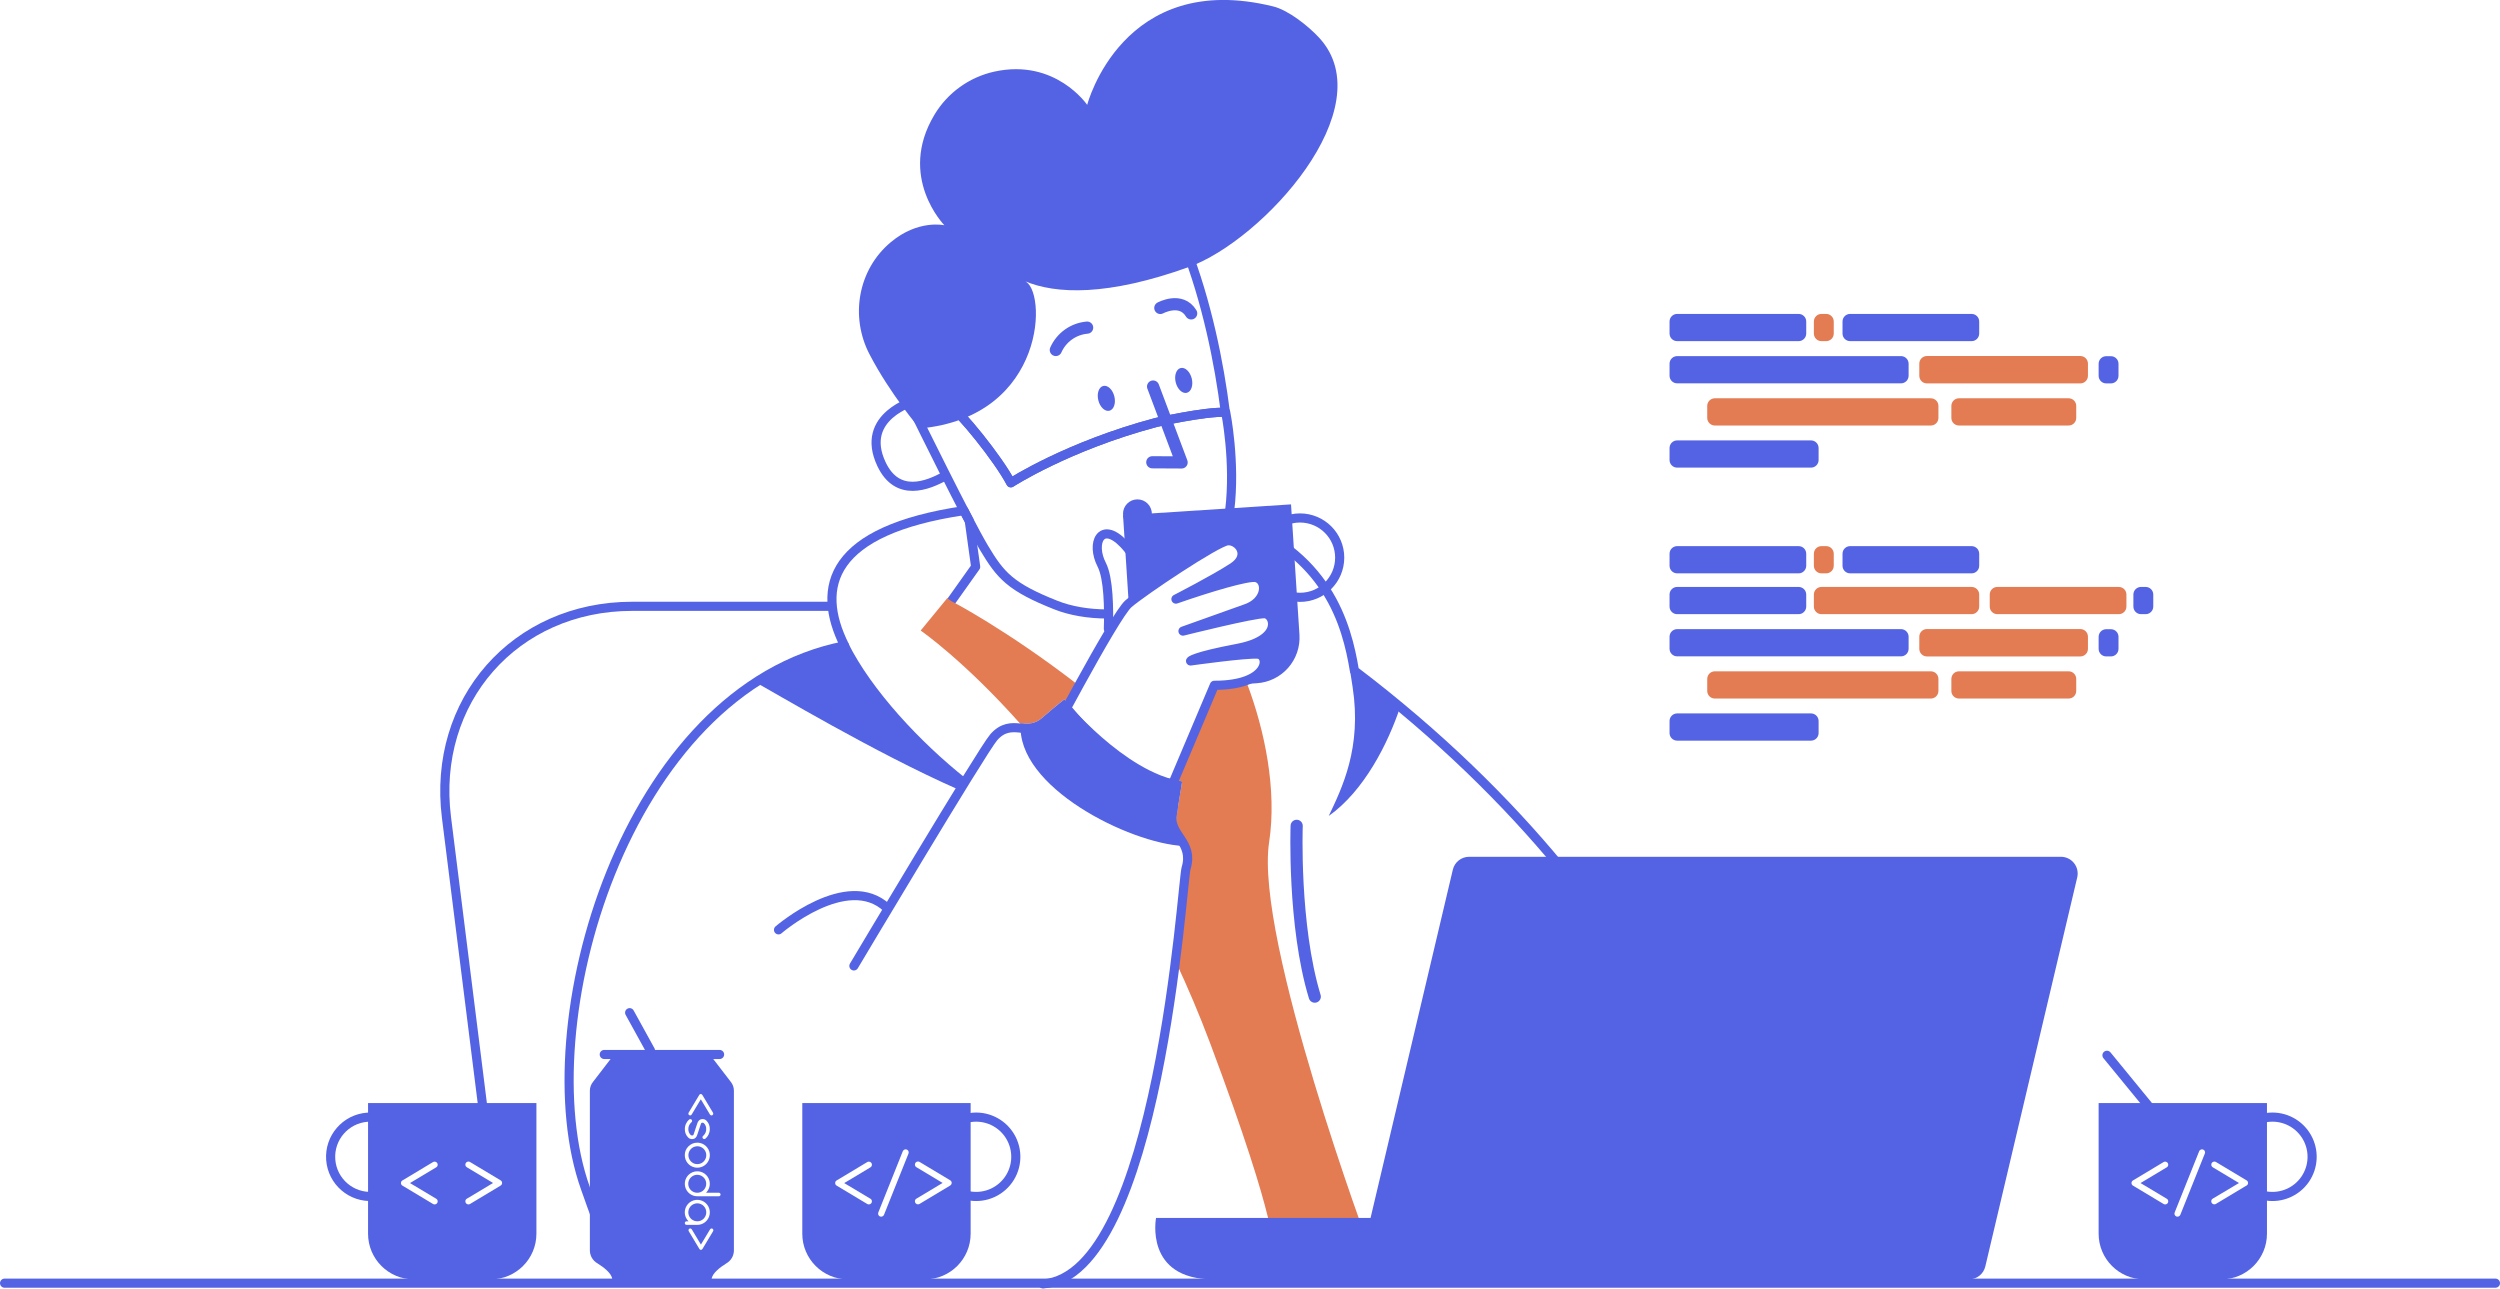
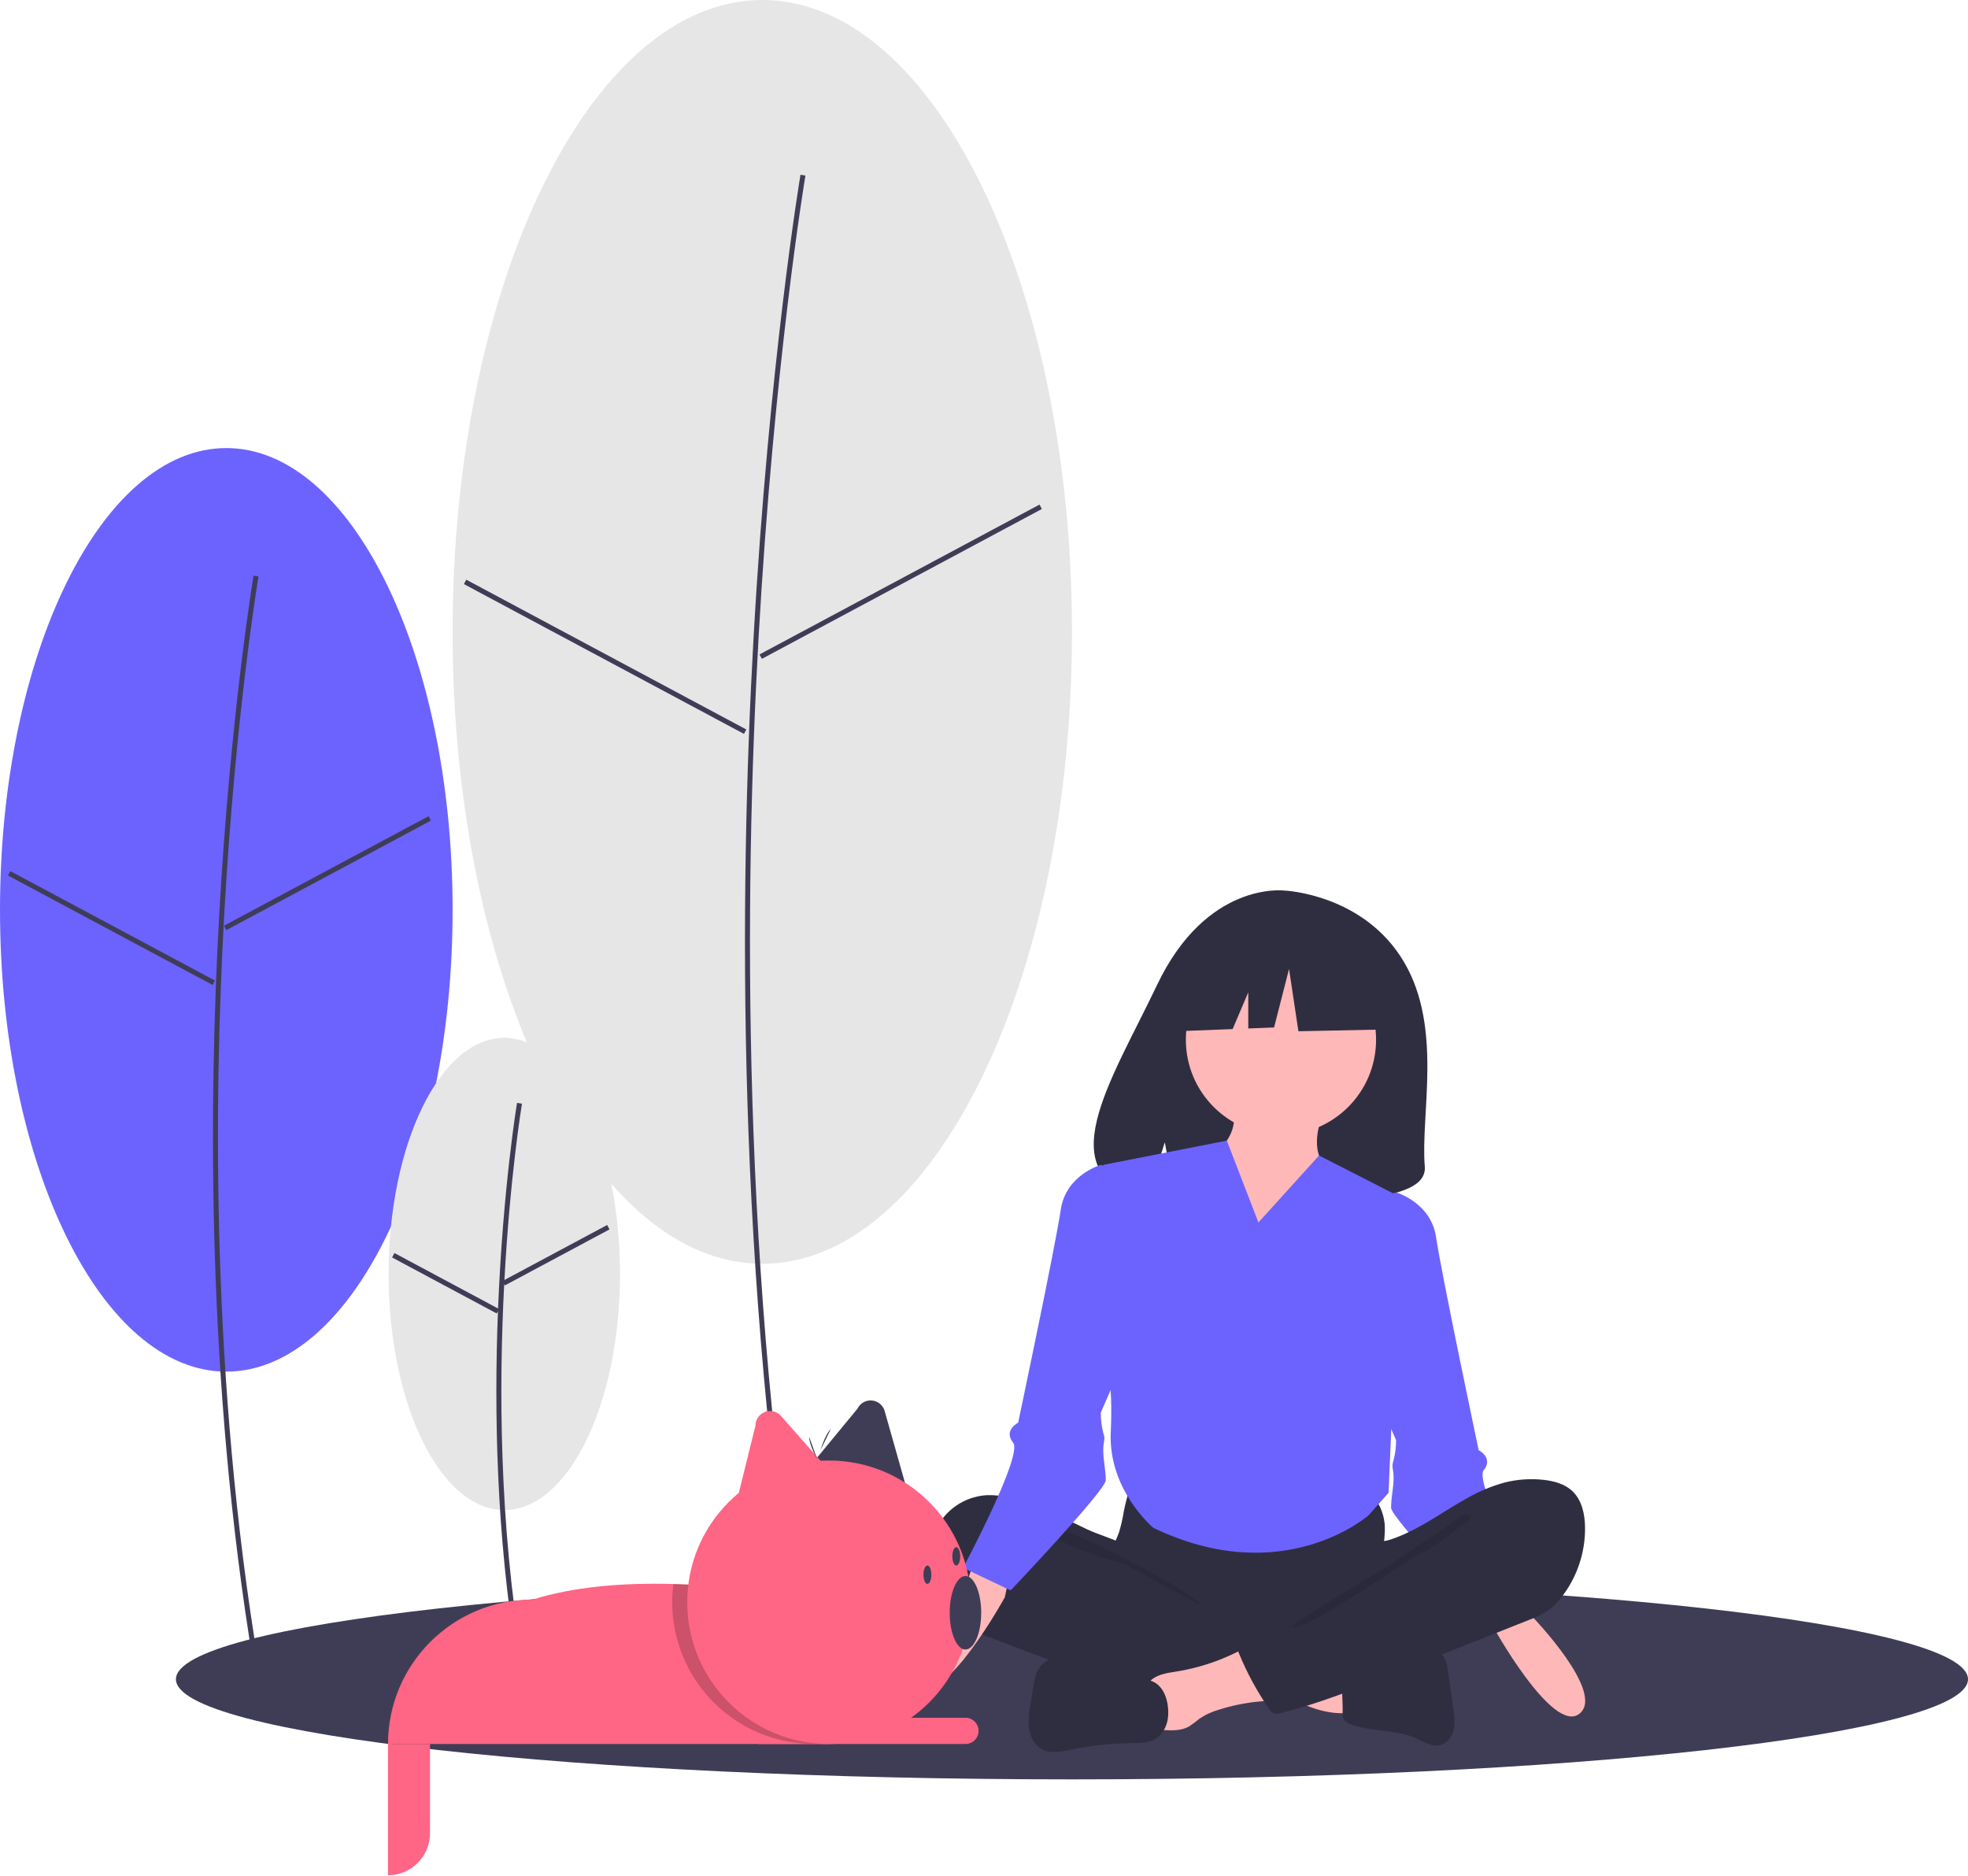
- <svg xmlns="http://www.w3.org/2000/svg" viewBox="0 0 1642.48 846.52">
-   <defs>
-     <style>.cls-1,.cls-3{fill:none;stroke:#5363e3;stroke-linecap:round;stroke-linejoin:round;}.cls-1{stroke-width:6px;}.cls-2{fill:#e37b53;}.cls-3{stroke-width:8px;}.cls-4{fill:#5363e3;}</style>
-   </defs>
-   <g id="Layer_2" data-name="Layer 2">
-     <g id="outline">
-       <g id="developer">
-         <path id="chair" class="cls-1" d="M317.73,731.65l-24.4-194.59c-9.61-76.61,45-138.72,122.06-138.72H544.24" />
-         <g id="body">
-           <path id="hoodie" class="cls-1" d="M625,394.92l16-22.53-4.21-30.25c-1.13-2.14-2.29-4.37-3.48-6.67-87.37,13-98,49.61-78.38,88.82C410,452.59,346.9,675.05,384.6,780.6c10.74,30,19.36,60,51.27,60.34" />
-           <g id="tshirt">
-             <path class="cls-2" d="M670.57,475.79c0-.19,0-.38,0-.57,4.74.46,9.34.49,13.78-3.35,11-9.53,14.9-12.39,14.9-12.39s1,1.2,2.77,3.23c2.17-4,4.43-8.15,6.74-12.35C661.27,413.58,625,394.92,625,394.92L622.32,393l-17.44,21.27S633.26,433.83,670.57,475.79Z" />
-             <path class="cls-2" d="M900.13,821.06s-76-204.39-66.33-267.73c5.27-34.55-3-73.73-14.42-104l-21.77,1.41-26.06,61.62c1.7.42,3.4.77,5.1,1,0,0-1,6.47-3.46,21.34-1.65,9.91,1.18,11,3.42,17.88,2.89,4.63,5.11,9.83,2.67,17.87-.8,2.63-2.7,27.4-7,61,8,17,15.64,34.94,22.8,54,46.08,122.92,41.29,136.33,41.29,136.33Z" />
-           </g>
-           <path id="hoodie-2" data-name="hoodie" class="cls-1" d="M1157.5,839.33c-5.47-36-44.48-229.23-267.66-398.72-5-30.28-17.65-77.94-82.66-100.22" />
-           <path id="string" class="cls-3" d="M851.9,542.57s-2.4,65.28,11.89,112.21" />
-           <path id="stripe" class="cls-4" d="M886.88,439.86c.71,4.26,1.26,8.18,1.79,11.62,6.14,39.82-7,66.26-15.69,84.59,23.33-16.5,39.06-47.88,47-71.81C910.39,456.58,897.3,447.62,886.88,439.86Z" />
-           <path id="stripe_II" data-name="stripe II" class="cls-4" d="M557.24,422.52c-16.32,3.33-43.14,11.46-62.47,24.83,13.5,7.36,80.36,47.4,135,71.42.43-.25,3.43-5.25,4.93-7.2C604.46,487.59,572.65,453.41,557.24,422.52Z" />
-         </g>
-         <g id="head">
-           <path id="ear" class="cls-1" d="M601.25,263.25S564.14,273.31,579.16,305c10.44,22,30.26,14.18,42.08,7.51" />
-           <path id="face" class="cls-1" d="M611.15,269.27l11.66-3.91c7.69,4.65,33.09,36.21,41.28,51.85,0,0,37.29-24.19,95.5-39.66,0,0,31.69-7.24,45.47-6.66-4-32-12.18-72.88-26.58-109.43-21.42-54.33-87.7-33.25-97.32-30-103.37,35.17-70.11,137.58-70.11,137.58Z" />
-           <path id="beard" class="cls-1" d="M727.49,403.37c-12.44,0-24.27-2.07-33.58-5.75-30.2-11.93-36.62-19.62-47.46-37.76s-44.81-87.39-44.81-87.39l21.17-7.11c7.69,4.65,33.09,36.21,41.28,51.85,0,0,37.29-24.19,95.5-39.66,0,0,32-7.32,45.69-6.66,0,0,6.54,32.54,2.62,64.44" />
-           <path id="hair" class="cls-4" d="M604.24,281.52s-19.12-22.17-32.93-48.66c-13-24.9-7.61-55.75,13.94-73.75C603.29,144,620.46,148,620.46,148s-31.06-31.64-6.57-72.57a61.32,61.32,0,0,1,39.38-28.38c40.2-8.81,61,21.85,61,21.85s23.1-89.19,122.31-64.65c10,2.48,23.23,13.06,30.2,20.66C909,71,829.46,158,781.07,175.42c-53.13,19.12-87.3,18.07-108.18,9.13C687.9,189.12,688.45,273.79,604.24,281.52Z" />
-           <polyline id="nose" class="cls-3" points="757.57 253.95 776.31 303.81 757.05 303.71" />
-           <circle id="mouth" class="cls-4" cx="747.28" cy="337.55" r="9.47" />
-           <ellipse id="eye_II" data-name="eye II" class="cls-4" cx="777.71" cy="249.86" rx="5.42" ry="8.39" transform="translate(-37.39 196.21) rotate(-14.04)" />
-           <ellipse id="eye" class="cls-4" cx="726.86" cy="261.64" rx="5.42" ry="8.39" transform="translate(-41.77 184.22) rotate(-14.04)" />
-           <path id="brow_II" data-name="brow II" class="cls-3" d="M693.66,229.94a24.85,24.85,0,0,1,20.58-14.69" />
-           <path id="brow" class="cls-3" d="M762.32,202.32s13.64-7.43,20.27,3.58" />
-         </g>
-         <path id="laptop" class="cls-4" d="M1354,562.9H965.2a11,11,0,0,0-10.7,8.47L900.44,800.19H759.51s-7.81,40.34,37.73,40.34h496.39a11,11,0,0,0,10.7-8.47l60.39-255.63A11,11,0,0,0,1354,562.9Z" />
-         <g id="code_lines" data-name="code lines">
-           <rect class="cls-2" x="1191.7" y="206.24" width="13.06" height="17.89" rx="5" />
-           <rect class="cls-4" x="1096.88" y="206.24" width="89.8" height="17.89" rx="5" />
-           <rect class="cls-4" x="1096.88" y="289.34" width="97.93" height="17.89" rx="5" />
-           <rect class="cls-2" x="1121.64" y="261.67" width="151.89" height="17.89" rx="5" />
-           <rect class="cls-2" x="1282.03" y="261.67" width="82.04" height="17.89" rx="5" />
-           <rect class="cls-4" x="1378.78" y="234.01" width="13.06" height="17.89" rx="5" />
-           <rect class="cls-4" x="1096.88" y="233.96" width="157.06" height="17.89" rx="5" />
-           <rect class="cls-4" x="1210.52" y="206.24" width="89.8" height="17.89" rx="5" />
-           <rect class="cls-2" x="1260.97" y="233.9" width="110.79" height="18" rx="5" />
-         </g>
-         <g id="code_lines-2" data-name="code lines">
-           <rect class="cls-4" x="1096.88" y="385.61" width="89.8" height="17.89" rx="5" />
-           <rect class="cls-4" x="1096.88" y="468.71" width="97.93" height="17.89" rx="5" />
-           <rect class="cls-2" x="1121.64" y="441.05" width="151.89" height="17.89" rx="5" />
-           <rect class="cls-2" x="1282.03" y="441.05" width="82.04" height="17.89" rx="5" />
-           <rect class="cls-4" x="1378.78" y="413.38" width="13.06" height="17.89" rx="5" />
-           <rect class="cls-4" x="1401.62" y="385.61" width="13.06" height="17.89" rx="5" />
-           <rect class="cls-4" x="1096.88" y="413.33" width="157.06" height="17.89" rx="5" />
-           <rect class="cls-2" x="1191.7" y="385.61" width="108.62" height="17.89" rx="5" />
-           <rect class="cls-2" x="1307.24" y="385.61" width="89.8" height="17.89" rx="5" />
-           <rect class="cls-2" x="1191.7" y="358.8" width="13.06" height="17.89" rx="5" />
-           <rect class="cls-4" x="1096.88" y="358.8" width="89.8" height="17.89" rx="5" />
-           <rect class="cls-4" x="1210.52" y="358.8" width="89.8" height="17.89" rx="5" />
-           <rect class="cls-2" x="1260.97" y="413.28" width="110.79" height="18" rx="5" />
-         </g>
-         <g id="mug">
-           <path id="handle" class="cls-1" d="M1484.34,735.41a26.47,26.47,0,0,1,6.76-1.41,26.07,26.07,0,1,1-2.15,51.76" />
-           <line id="spoon" class="cls-1" x1="1421.52" y1="738.81" x2="1384.25" y2="693.31" />
-           <path id="mug-2" data-name="mug" class="cls-4" d="M1378.78,724.71v85.81a30,30,0,0,0,30,30h50.6a30,30,0,0,0,30-30V724.71Zm44.74,62.83a2,2,0,0,1,1,1.76,2,2,0,0,1-2,2,2,2,0,0,1-1-.25l-20-12a2,2,0,0,1,0-3.62l20-12a2,2,0,0,1,1-.25,2,2,0,0,1,2,2,2,2,0,0,1-1,1.76l-17.21,10.32Zm25-29.58-16.1,40.25a2.09,2.09,0,0,1-.4.55,2,2,0,0,1-1.43.6,2,2,0,0,1-2-2,2,2,0,0,1,.18-.85l16.1-40.25a2.08,2.08,0,0,1,.43-.58,1.89,1.89,0,0,1,1.41-.58,2,2,0,0,1,2,2A2.11,2.11,0,0,1,1448.52,758ZM1475.77,779l-20,12a2,2,0,0,1-1,.25,2,2,0,0,1-2-2,2,2,0,0,1,1-1.76L1471,777.23l-17.21-10.32a2,2,0,0,1-1-1.76,2,2,0,0,1,.59-1.42,2,2,0,0,1,1.43-.59,2,2,0,0,1,1,.25l20,12a2,2,0,0,1,0,3.62Z" />
-         </g>
-         <g id="tea">
-           <path id="handle-2" data-name="handle" class="cls-1" d="M245.2,786a26.07,26.07,0,1,1-3.83-52,25.69,25.69,0,0,1,4.73.08" />
-           <path id="ug" class="cls-4" d="M241.81,724.71v85.81a30,30,0,0,0,30,30h50.61a30,30,0,0,0,30-30V724.71Zm44.75,62.83a2,2,0,0,1,1,1.76,2,2,0,0,1-2,2,2,2,0,0,1-1-.25l-20-12a2,2,0,0,1,0-3.62l20-12a2,2,0,0,1,1-.25,2,2,0,0,1,2,2,2,2,0,0,1-1,1.76l-17.21,10.32Zm42.18-8.5-20,12a2,2,0,0,1-1,.25,1.91,1.91,0,0,1-1.42-.59,1.93,1.93,0,0,1-.59-1.42,2,2,0,0,1,1-1.76l17.21-10.31-17.21-10.32a2,2,0,0,1-1-1.76,2,2,0,0,1,2-2,2,2,0,0,1,1,.25l20,12a2,2,0,0,1,0,3.62Z" />
-         </g>
-         <g id="soda">
-           <line id="line" class="cls-1" x1="427.34" y1="690.13" x2="413.67" y2="665.32" />
-           <line id="line-2" data-name="line" class="cls-1" x1="396.99" y1="692.78" x2="472.76" y2="692.78" />
-           <g id="can">
-             <path class="cls-4" d="M462.27,773.58a5.9,5.9,0,1,0,1.71,4.15A5.69,5.69,0,0,0,462.27,773.58Z" />
-             <path class="cls-4" d="M458.11,764.82A5.87,5.87,0,1,0,454,763.1,5.65,5.65,0,0,0,458.11,764.82Z" />
-             <path class="cls-4" d="M462.27,800.67a5.9,5.9,0,1,0-4.16,1.71A5.68,5.68,0,0,0,462.27,800.67Z" />
-             <path class="cls-4" d="M480.21,710.88l-13.29-17.29H402.83l-13.29,17.29a9.15,9.15,0,0,0-2,5.61V821.75A9.84,9.84,0,0,0,392.5,830c4.11,2.56,9.35,6.52,9.72,10.31h65.31c.36-3.79,5.6-7.75,9.71-10.31a9.84,9.84,0,0,0,4.93-8.27V716.49A9.2,9.2,0,0,0,480.21,710.88Zm-27.82,20.19,7-11.68a1.21,1.21,0,0,1,1-.65,1.23,1.23,0,0,1,1.06.65l7,11.68a1.15,1.15,0,0,1,.15.59,1.11,1.11,0,0,1-.34.82,1.14,1.14,0,0,1-.83.35,1.19,1.19,0,0,1-1-.6l-6-10-6,10a1.2,1.2,0,0,1-1,.6,1.14,1.14,0,0,1-.83-.35,1.12,1.12,0,0,1-.35-.82A1.15,1.15,0,0,1,452.39,731.07Zm.46,4.4a1.12,1.12,0,0,1,.69-.22,1.14,1.14,0,0,1,.83.35,1.12,1.12,0,0,1,.34.83,1,1,0,0,1-.31.77l-.44.43a5.67,5.67,0,0,0-1.72,4.15,5.12,5.12,0,0,0,1.53,3.89,1.55,1.55,0,0,0,1,.35,1,1,0,0,0,.94-.72l2.39-7.22a5.14,5.14,0,0,1,1.05-1.86,3.32,3.32,0,0,1,2.48-1,3.5,3.5,0,0,1,2.54,1.08,7.41,7.41,0,0,1,2.15,5.52,8.14,8.14,0,0,1-2.95,6.31.94.94,0,0,1-.69.22,1.16,1.16,0,0,1-1.17-1.17,1,1,0,0,1,.31-.78l.44-.43a5.66,5.66,0,0,0,1.71-4.15,5.11,5.11,0,0,0-1.52-3.89,1.57,1.57,0,0,0-1-.35,1,1,0,0,0-.94.72l-2.4,7.22a5.15,5.15,0,0,1-1,1.86,3.32,3.32,0,0,1-2.48,1,3.5,3.5,0,0,1-2.54-1.08,7.41,7.41,0,0,1-2.15-5.52A8.13,8.13,0,0,1,452.85,735.47Zm-.55,17.67a8.23,8.23,0,1,1-2.4,5.81A7.91,7.91,0,0,1,452.3,753.14Zm-2.06,51.25a1.18,1.18,0,0,1,.83-2h1.29a8.23,8.23,0,1,1,5.75,2.35h-7A1.13,1.13,0,0,1,450.24,804.39Zm18.29,4.45-7,11.68a1.23,1.23,0,0,1-1.06.65,1.21,1.21,0,0,1-1-.65l-7-11.68a1.15,1.15,0,0,1-.15-.59,1.12,1.12,0,0,1,.35-.82,1.1,1.1,0,0,1,.83-.35,1.2,1.2,0,0,1,1,.6l6,10,6-10a1.19,1.19,0,0,1,1-.6,1.18,1.18,0,0,1,1.17,1.17A1.15,1.15,0,0,1,468.53,808.84Zm4.53-23.23a1.13,1.13,0,0,1-.83.34H458.11a8.21,8.21,0,1,1,5.82-2.41l-.06.06h8.36a1.14,1.14,0,0,1,.83.35,1.13,1.13,0,0,1,.35.83A1.16,1.16,0,0,1,473.06,785.61Z" />
-           </g>
-         </g>
-         <g id="hand">
-           <path id="thumb" class="cls-1" d="M728.2,413.19c.41-12.93.21-33.28-4.38-42.17-7.29-14.11-.49-29.17,14.42-13.76,8.5,8.78,12.67,20.43,14.69,28.82" />
-           <circle class="cls-1" cx="854.1" cy="366.37" r="26.07" />
-           <path id="sleeve" class="cls-1" d="M685.24,843.52c76.2-5.69,91.36-264.23,94-273.06,5.29-17.44-11.32-21.53-9.14-35.34s.49-20,.49-20c-35.77-5.82-70.51-50.8-70.51-50.8s-3.6,2.63-13.85,11.39-21.69-4.7-33.39,8.72C645.12,493.38,561,634.6,561,634.6" />
-           <path id="welt" class="cls-4" d="M773.19,534.71c2.48-14.87,3.46-21.34,3.46-21.34-38.09-5.86-77.37-53.89-77.37-53.89s-3.88,2.86-14.9,12.39c-4.44,3.84-9,3.81-13.78,3.35-3.37,41.71,71.45,78.84,106.89,80.59C775.23,545.79,771.32,546,773.19,534.71Z" />
-           <path id="line-3" data-name="line" class="cls-1" d="M511.48,610.91s45.1-38.92,71.28-14.4" />
-           <path id="hand-2" data-name="hand" class="cls-1" d="M684.44,495.72,760,539.65l37.82-89.42c36.49.06,36.33-19.76,28.69-20.44s-44.33,4.47-44.33,4.47,1.19-2.67,31-8.33,24.21-22.27,17.8-22.72-53.78,11.42-53.78,11.42l40.7-14.53c14.49-4.6,15-18.64,7.43-20.62-5-1.31-31.66,6.75-52.76,14.13,0,0,25.36-13,37.39-20.86s3.62-18.11-3.41-17.47-55.87,33.3-65.17,41.39S684.44,495.72,684.44,495.72Z" />
-         </g>
-         <g id="coffe">
-           <path id="handle-3" data-name="handle" class="cls-1" d="M635.24,734.65a27.18,27.18,0,0,1,4.18-.65,26.07,26.07,0,1,1-5.77,50.92" />
-           <path id="mug-3" data-name="mug" class="cls-4" d="M527.1,724.71v85.81a30,30,0,0,0,30,30h50.6a30,30,0,0,0,30-30V724.71Zm44.74,62.83a2,2,0,0,1,1,1.76,2,2,0,0,1-2,2,2,2,0,0,1-1-.25l-20-12a2,2,0,0,1,0-3.62l20-12a2,2,0,0,1,1-.25,2,2,0,0,1,1.42.59,1.91,1.91,0,0,1,.59,1.42,2,2,0,0,1-1,1.76l-17.21,10.32Zm25-29.58-16.1,40.25a2.13,2.13,0,0,1-.41.55,2,2,0,0,1-1.43.6,2,2,0,0,1-2-2,2.19,2.19,0,0,1,.17-.85l16.1-40.25a2.29,2.29,0,0,1,.43-.58,1.92,1.92,0,0,1,1.41-.58,2,2,0,0,1,2,2A2.27,2.27,0,0,1,596.85,758ZM624.09,779l-20,12a2,2,0,0,1-1,.25,2,2,0,0,1-2-2,2,2,0,0,1,1-1.76l17.2-10.31-17.2-10.32a2,2,0,0,1-1-1.76,1.91,1.91,0,0,1,.59-1.42,2,2,0,0,1,1.42-.59,2,2,0,0,1,1,.25l20,12a2,2,0,0,1,0,3.62Z" />
-         </g>
-         <line id="line-4" data-name="line" class="cls-1" x1="3" y1="843.03" x2="1639.48" y2="843.03" />
-         <path class="cls-4" d="M853.73,417l-5.54-85.63-110.37,7.15,3.75,57.94c9.81-8.39,58-40.57,64.95-41.2s15.44,9.62,3.41,17.47-37.39,20.86-37.39,20.86c21.1-7.38,47.79-15.44,52.76-14.13,7.58,2,7.06,16-7.43,20.62l-40.7,14.53s47.37-11.87,53.78-11.42,12,17.06-17.8,22.72-31,8.33-31,8.33,36.7-5.16,44.33-4.47,7.8,20.5-28.69,20.44l-.21.49,28.12-1.82A30,30,0,0,0,853.73,417Z" />
-       </g>
-     </g>
-   </g>
+ <svg xmlns="http://www.w3.org/2000/svg" data-name="Layer 1" width="786.295" height="749.197" viewBox="0 0 786.295 749.197">
+   <ellipse cx="428.295" cy="670.89" rx="358" ry="40" fill="#3f3d56" />
+   <path d="M812.694,702.031l6.174,19.023s29.736,30.721,18.981,39.048-34.884-35.568-34.884-35.568l-4.447-21.476Z" transform="translate(-206.8527 -75.40145)" fill="#ffb8b8" />
+   <path d="M755.647,554.792l9-3s14,4,16,18,17,85,17,85,6,3,2,8,20,50,20,50l-19,9s-38-40-38-44,1-8,1-12-1-4,0-7a32.167,32.167,0,0,0,1-8l-7-16Z" transform="translate(-206.8527 -75.40145)" fill="#6c63ff" />
+   <ellipse cx="90.418" cy="363.498" rx="90.418" ry="184.489" fill="#6c63ff" />
+   <path d="M296.44,440.813c4.51-80.307,13.598-134.551,13.689-135.09l-1.972-.334c-.091.539-9.195,54.871-13.712,135.281-4.169,74.214-5.175,186.467,13.712,299.786l1.973-.328C291.275,627.001,292.279,514.918,296.44,440.813Z" transform="translate(-206.8527 -75.40145)" fill="#3f3d56" />
+   <rect x="291.316" y="423.245" width="92.725" height="2" transform="translate(-367.0872 134.1508) rotate(-28.1569)" fill="#3f3d56" />
+   <rect x="250.382" y="399.802" width="2" height="92.725" transform="translate(-467.4565 381.993) rotate(-61.8584)" fill="#3f3d56" />
+   <ellipse cx="304.565" cy="252.458" rx="123.73" ry="252.458" fill="#e6e6e6" />
+   <path d="M509.915,330.446c6.173-109.911,18.611-184.152,18.736-184.889l-1.972-.334c-.125.738-12.579,75.065-18.759,185.08-5.705,101.538-7.081,255.118,18.759,410.153l1.973-.328C502.844,585.284,504.218,431.875,509.915,330.446Z" transform="translate(-206.8527 -75.40145)" fill="#3f3d56" />
+   <rect x="503.27" y="306.806" width="126.887" height="2" transform="translate(-285.037 228.4522) rotate(-28.1571)" fill="#3f3d56" />
+   <rect x="447.623" y="274.358" width="2" height="126.887" transform="translate(-267.6919 498.664) rotate(-61.8584)" fill="#3f3d56" />
+   <ellipse cx="201.491" cy="508.968" rx="46.229" ry="94.325" fill="#e6e6e6" />
+   <path d="M408.303,588.433l.274.512,41.798-22.372-.943-1.764-41.041,21.967c2.271-41.801,6.916-69.863,7.01-70.415l-1.972-.334c-.102.603-5.621,33.927-7.58,82.145L364.455,576.016,363.512,577.78,405.309,600.152l.499-.933c-1.567,39.797-.689,89.56,7.62,139.41l1.973-.328C406.342,683.949,406.143,629.699,408.303,588.433Z" transform="translate(-206.8527 -75.40145)" fill="#3f3d56" />
+   <path d="M767.884,459.866c-16.074-27.395-47.876-28.672-47.876-28.672s-30.989-3.997-50.868,37.726c-18.529,38.89-44.101,76.439-4.117,85.543l7.222-22.674,4.473,24.362a155.111,155.111,0,0,0,17.108.295c42.82-1.394,83.599.408,82.286-15.091C774.367,520.752,783.35,486.226,767.884,459.866Z" transform="translate(-206.8527 -75.40145)" fill="#2f2e41" />
+   <path d="M655.842,679.301a61.24,61.24,0,0,1-1.949,8.463c-.956,2.712-2.432,5.22-3.307,7.96-2.787,8.734,1.077,18.472,7.247,25.213a40.722,40.722,0,0,0,19.887,11.911c5.566,1.412,11.354,1.615,17.091,1.812,15.885.543,32.178,1.029,47.229-4.12a81.72,81.72,0,0,0,13.722-6.288,10.287,10.287,0,0,0,3.56-2.828c1.148-1.649,1.295-3.786,1.285-5.801-.034-6.792-1.399-13.55-1.075-20.334.18-3.758.877-7.513.534-11.259a20.71,20.71,0,0,0-15.738-17.892c-4.27-.925-8.698-.421-13.046.001a329.789,329.789,0,0,1-33.951,1.531c-11.582-.075-23.093-1.858-34.617-2.044-3.408-.055-3.339,1.005-4.424,4.332A81.605,81.605,0,0,0,655.842,679.301Z" transform="translate(-206.8527 -75.40145)" fill="#2f2e41" />
+   <path d="M610.552,673.78a33.989,33.989,0,0,0-9.533-1.022,24.06,24.06,0,0,0-17.379,9.114,24.491,24.491,0,0,0-4.711,19.177,40.533,40.533,0,0,0,3.777,10.412c2.528,5.175,5.56,10.338,10.241,13.655a39.737,39.737,0,0,0,9.038,4.339l24.65,9.367c3.626,1.378,7.253,2.756,10.915,4.034a211.899,211.899,0,0,0,57.013,11.432c5.919.356,11.928.454,17.702-.905a5.749,5.749,0,0,0,3.625-1.976,6.302,6.302,0,0,0,.81-2.699l1.517-10.711a9.047,9.047,0,0,0-.129-4.515c-.695-1.8-2.437-2.932-4.097-3.895-16.206-9.388-35.128-14.568-48.769-27.453-3.211-3.033-5.899-7.842-9.8-9.902-4.424-2.337-9.635-3.67-14.208-5.823C631.217,681.702,621.387,676.293,610.552,673.78Z" transform="translate(-206.8527 -75.40145)" fill="#2f2e41" />
+   <path d="M635.162,688.22c8.713,2.754,45.498,21.832,51.804,28.493-.845.307-29.52-15.902-30.381-16.162-7.821-2.368-15.686-4.751-23.114-8.216-1.494-.697-9.707-3.973-9.335-5.875C624.555,684.314,633.615,687.731,635.162,688.22Z" transform="translate(-206.8527 -75.40145)" opacity="0.1" />
+   <path d="M743.86,759.842a2.034,2.034,0,0,0,1.381-.41,2.165,2.165,0,0,0,.432-1.603l-.041-14.592c-4.16-1.999-8.813-2.64-13.381-3.256L710.94,737.108c.49.066-3.332,9.258-2.746,10.486,1.033,2.163,8.926,4.08,11.153,5.101C727.091,756.245,735.138,760.148,743.86,759.842Z" transform="translate(-206.8527 -75.40145)" fill="#ffb8b8" />
+   <path d="M676.996,743.187c-4.024.646-8.515,1.218-11.121,4.377-3.305,4.006-1.898,9.979-.321,14.942a6.454,6.454,0,0,0,1.371,2.719c1.076,1.071,2.724,1.227,4.233,1.324,3.67.234,7.575.418,10.781-1.398a47.284,47.284,0,0,0,4.188-3.14,26.743,26.743,0,0,1,7.7-3.551,77.279,77.279,0,0,1,15.456-3.213,23.853,23.853,0,0,0,6.089-1.083,6.774,6.774,0,0,0,4.288-4.199c.743-2.652-.785-5.355-2.251-7.681-1.825-2.897-3.759-5.947-6.481-8.08-3.971-3.111-5.935-.723-9.935,1.268A83.779,83.779,0,0,1,676.996,743.187Z" transform="translate(-206.8527 -75.40145)" fill="#ffb8b8" />
+   <path d="M666.481,746.842l-25.549-7.617a33.562,33.562,0,0,0-9.508-1.858c-3.24.002-6.63,1.074-8.732,3.562-1.981,2.345-2.548,5.551-3.042,8.591l-1.057,6.504a32.945,32.945,0,0,0-.592,9.988c.483,3.314,2.16,6.625,5.076,8.229,3.536,1.946,7.869.995,11.815.182a127.567,127.567,0,0,1,24.212-2.619c3.058-.037,6.266.002,8.968-1.443,3.212-1.717,5.134-5.348,5.464-9C674.039,755.806,672.203,748.548,666.481,746.842Z" transform="translate(-206.8527 -75.40145)" fill="#2f2e41" />
+   <path d="M753.903,740.205c3.312-.586,6.235-2.484,9.409-3.605,4.467-1.577,9.308-1.577,14.041-1.56,1.737.006,3.588.046,5.034,1.017,2.085,1.4,2.619,4.202,2.974,6.702l2.139,15.088c.402,2.838.802,5.752.175,8.548s-2.517,5.492-5.268,6.213c-3.341.876-6.616-1.277-9.771-2.691-7.884-3.534-17.049-2.631-25.27-5.273-1.526-.49-3.16-1.24-3.782-2.728a6.257,6.257,0,0,1-.294-2.607c.141-4.85-.873-11.472.574-16.107C745.165,739.034,750.206,740.205,753.903,740.205Z" transform="translate(-206.8527 -75.40145)" fill="#2f2e41" />
+   <path d="M807.971,667.707A43.998,43.998,0,0,1,823.6,666.63c4.178.464,8.483,1.637,11.534,4.554,3.713,3.55,4.906,9.041,5.006,14.201a44.614,44.614,0,0,1-9.56,28.335,25.588,25.588,0,0,1-5.466,5.307,35.846,35.846,0,0,1-7.112,3.457L762.798,744.446c-14.523,5.778-29.097,11.572-44.245,15.381a3.436,3.436,0,0,1-4.64-1.697,115.669,115.669,0,0,1-12.099-22.324,2.018,2.018,0,0,1-.156-1.672,1.984,1.984,0,0,1,.815-.7l39.046-22.629a39.471,39.471,0,0,0,7.947-5.523,19.897,19.897,0,0,0,4.08-5.73c.809-1.705.885-5.729,1.919-6.989,1.012-1.234,4.475-1.332,6.074-1.818a54.821,54.821,0,0,0,6.612-2.521c8.734-3.941,16.512-9.668,24.885-14.282A63.547,63.547,0,0,1,807.971,667.707Z" transform="translate(-206.8527 -75.40145)" fill="#2f2e41" />
+   <path d="M785.835,684.606c-6.708,5.082-15.394,9.753-22.043,14.969-2.269,1.78-40.095,23.23-40.63,26.079,6.203,1.054,45.715-26.827,51.368-29.609s10.664-6.705,15.63-10.6c1.265-.992,6.629-3.976,2.996-5.085C791.11,679.737,787.346,683.59,785.835,684.606Z" transform="translate(-206.8527 -75.40145)" opacity="0.1" />
+   <circle cx="511.795" cy="415.39" r="38" fill="#ffb8b8" />
+   <path d="M734.647,522.792s-6,15,5,21-34,54-34,54l-20-58s17-6,14-22Z" transform="translate(-206.8527 -75.40145)" fill="#ffb8b8" />
+   <path d="M709.647,563.792l24.218-26.736,32.782,16.736-5,118-8,9s-34,30-86,5c0,0-18-15-17-38s-2-26-2-26l-1-81,49.371-9.688Z" transform="translate(-206.8527 -75.40145)" fill="#6c63ff" />
+   <path d="M598.6,691.031l-6.174,19.023S562.69,740.775,573.445,749.102s34.884-35.568,34.884-35.568l4.447-21.476Z" transform="translate(-206.8527 -75.40145)" fill="#ffb8b8" />
+   <path d="M655.647,543.792l-9-3s-14,4-16,18-17,85-17,85-6,3-2,8-20,50-20,50l19,9s38-40,38-44-1-8-1-12,1-4,0-7a32.167,32.167,0,0,1-1-8l7-16Z" transform="translate(-206.8527 -75.40145)" fill="#6c63ff" />
+   <polygon points="553.925 381.823 522.506 365.224 479.119 372.014 470.142 412.005 492.488 411.138 498.73 396.446 498.73 410.895 509.041 410.495 515.026 387.105 518.766 412.005 555.421 411.25 553.925 381.823" fill="#2f2e41" />
+   <path d="M538.057,714.482v57.68h-176.18a57.683,57.683,0,0,1,57.68-57.68c16.52-5.15,35.62-6.79,56.34-6.25C495.447,708.732,516.437,711.182,538.057,714.482Z" transform="translate(-206.8527 -75.40145)" fill="#ff6584" />
+   <path d="M306.037,684.178h82.847a5.244,5.244,0,0,1,5.244,5.244v0a5.244,5.244,0,0,1-5.244,5.244H306.037a0,0,0,0,1,0,0v-10.487A0,0,0,0,1,306.037,684.178Z" fill="#3f3d56" />
+   <path d="M527.238,665.12l22.206-26.918a5.829,5.829,0,0,1,10.865.931l8.757,30.918Z" transform="translate(-206.8527 -75.40145)" fill="#3f3d56" />
+   <path d="M500.305,678.829l8.39-33.872a5.829,5.829,0,0,1,10.2-3.857l21.261,24.096Z" transform="translate(-206.8527 -75.40145)" fill="#ff6584" />
+   <path d="M155.024,696.762h16.779a0,0,0,0,1,0,0v35.656a16.779,16.779,0,0,1-16.779,16.779h0a0,0,0,0,1,0,0V696.762A0,0,0,0,1,155.024,696.762Z" fill="#ff6584" />
+   <path d="M302.891,686.275h82.847a5.244,5.244,0,0,1,5.244,5.244v0a5.244,5.244,0,0,1-5.244,5.244H302.891a0,0,0,0,1,0,0V686.275A0,0,0,0,1,302.891,686.275Z" fill="#ff6584" />
+   <path d="M538.057,714.482v57.36a56.645,56.645,0,0,1-62.16-63.61C495.447,708.732,516.437,711.182,538.057,714.482Z" transform="translate(-206.8527 -75.40145)" opacity="0.2" />
+   <circle cx="331.206" cy="640.132" r="56.63" fill="#ff6584" />
+   <ellipse cx="385.738" cy="644.327" rx="6.292" ry="14.682" fill="#3f3d56" />
+   <ellipse cx="370.532" cy="629.121" rx="1.573" ry="3.67" fill="#3f3d56" />
+   <ellipse cx="382.068" cy="621.78" rx="1.573" ry="3.67" fill="#3f3d56" />
+   <path d="M533.307,658.273s-3.147-5.475-3.147-8.815" transform="translate(-206.8527 -75.40145)" fill="#3f3d56" />
+   <path d="M534.692,654.732s1.715-6.078,4.103-8.413" transform="translate(-206.8527 -75.40145)" fill="#3f3d56" />
</svg>
